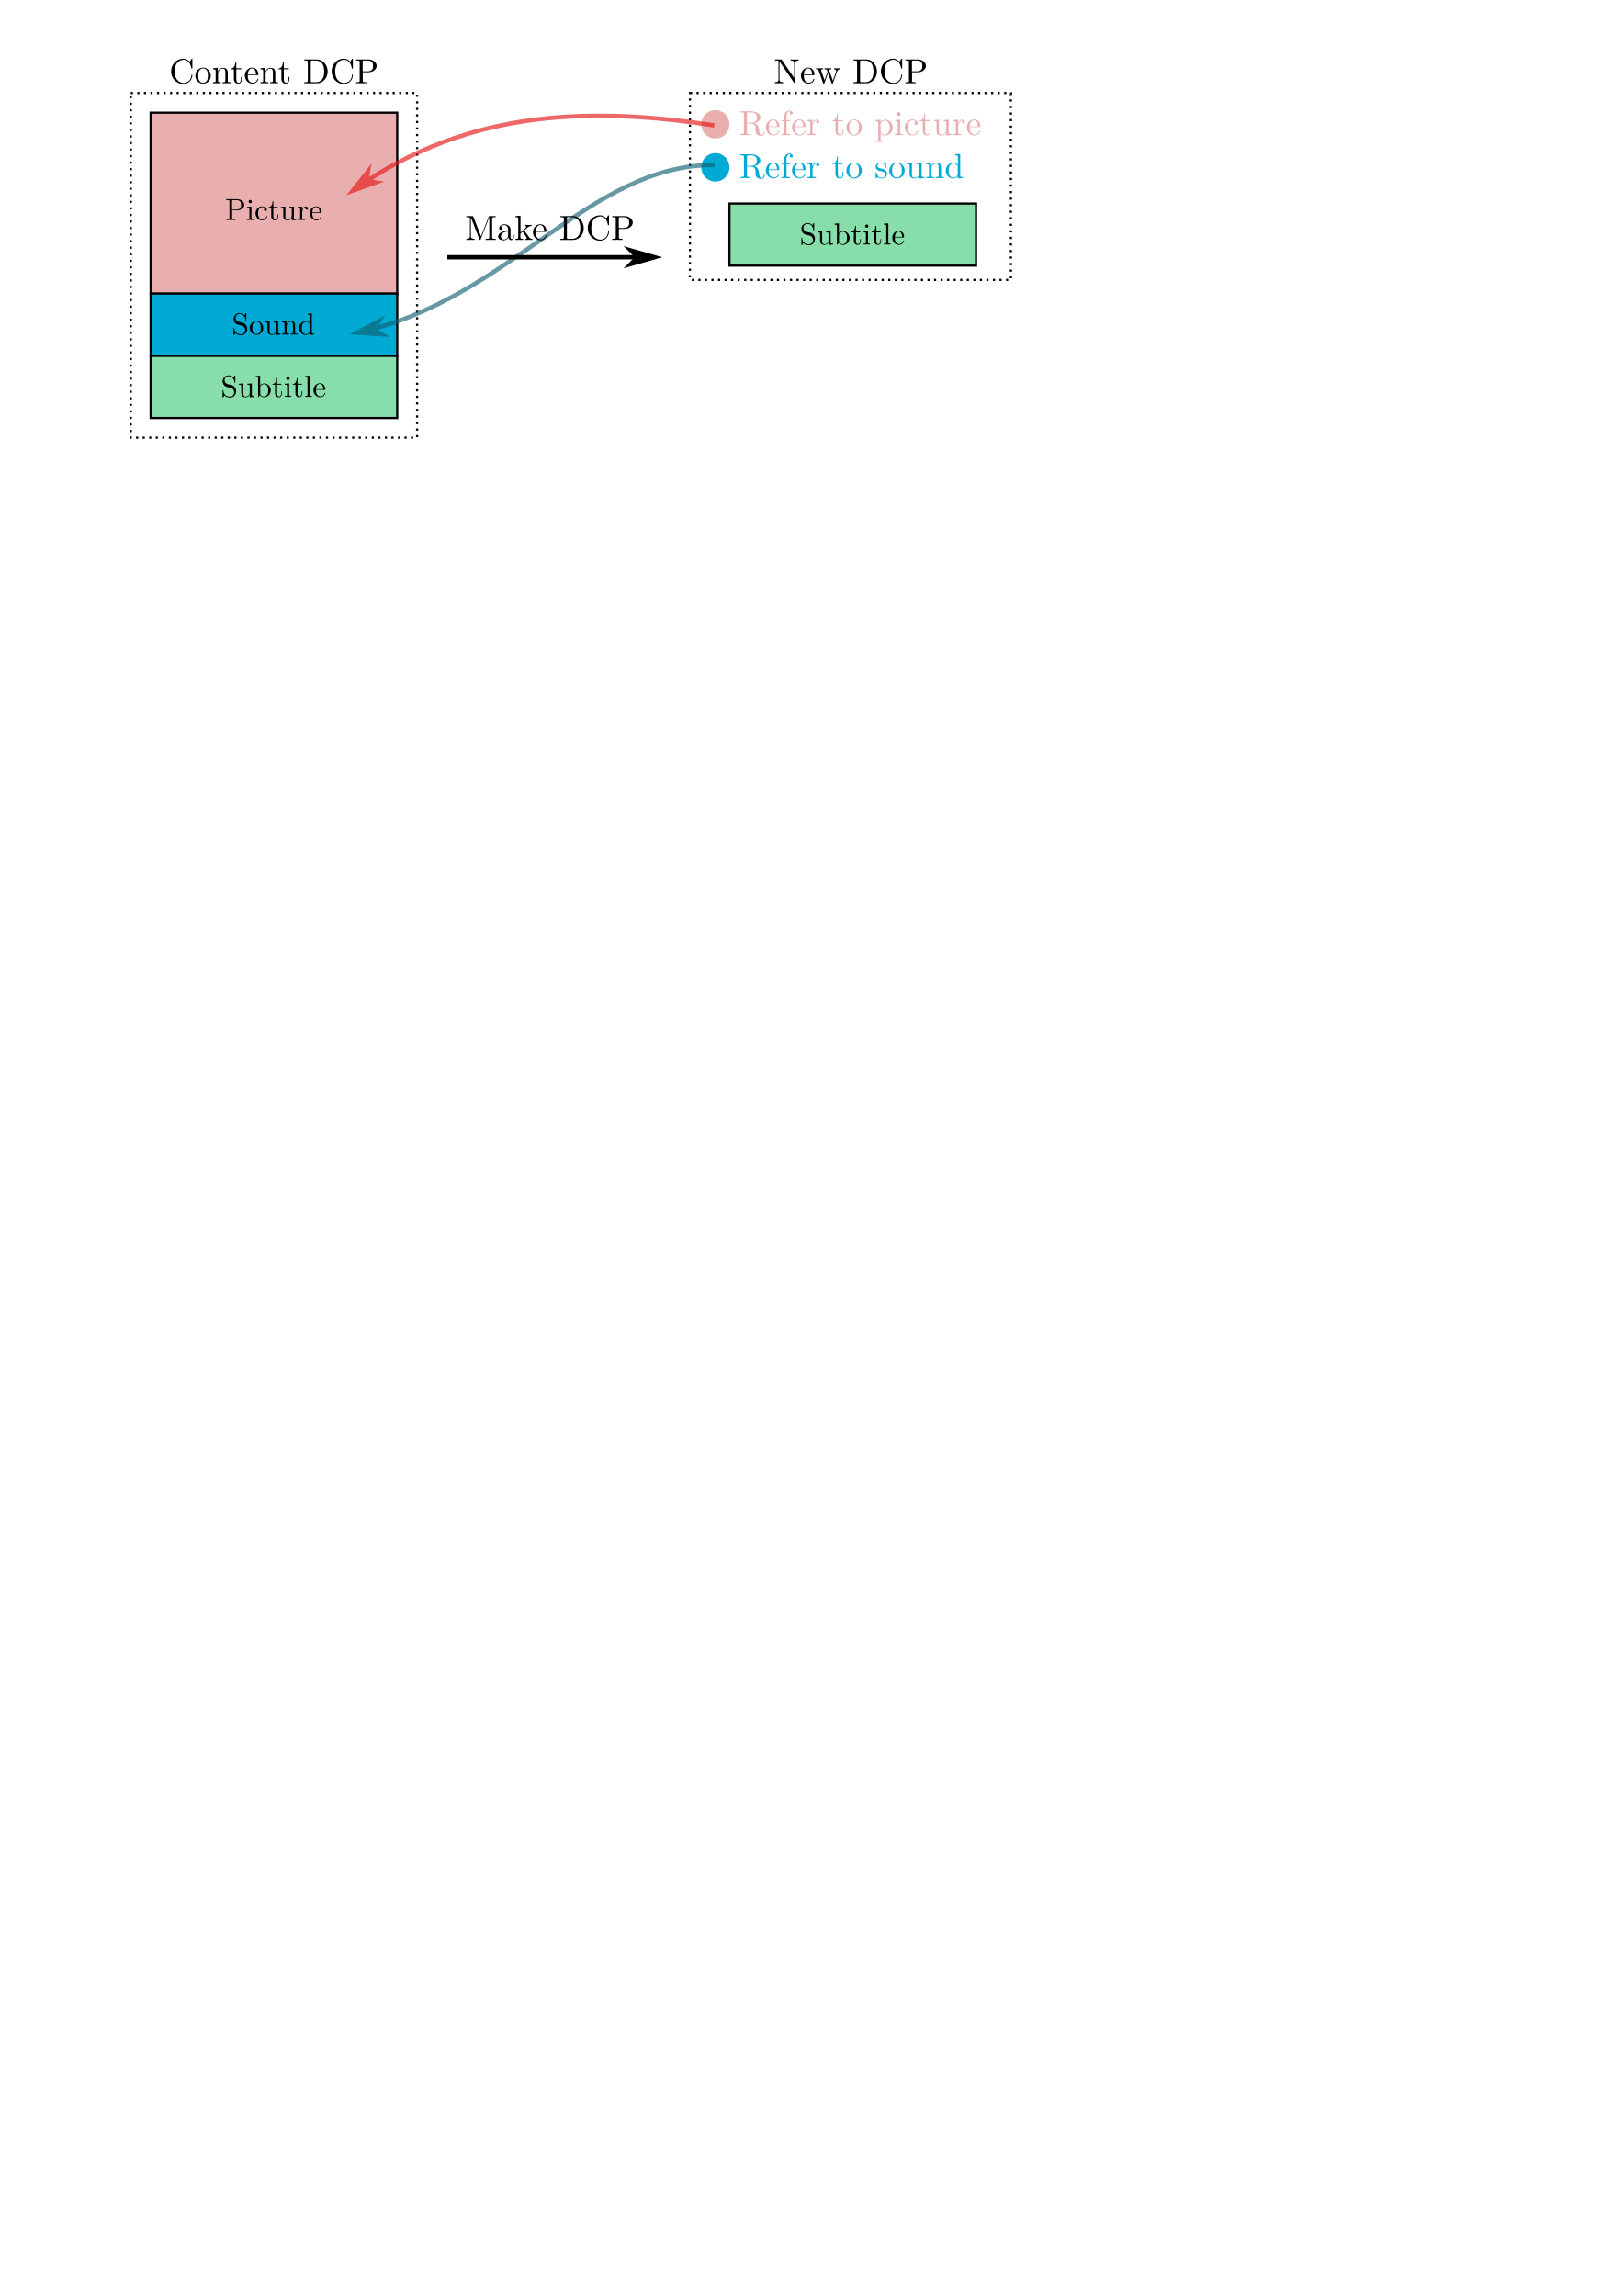
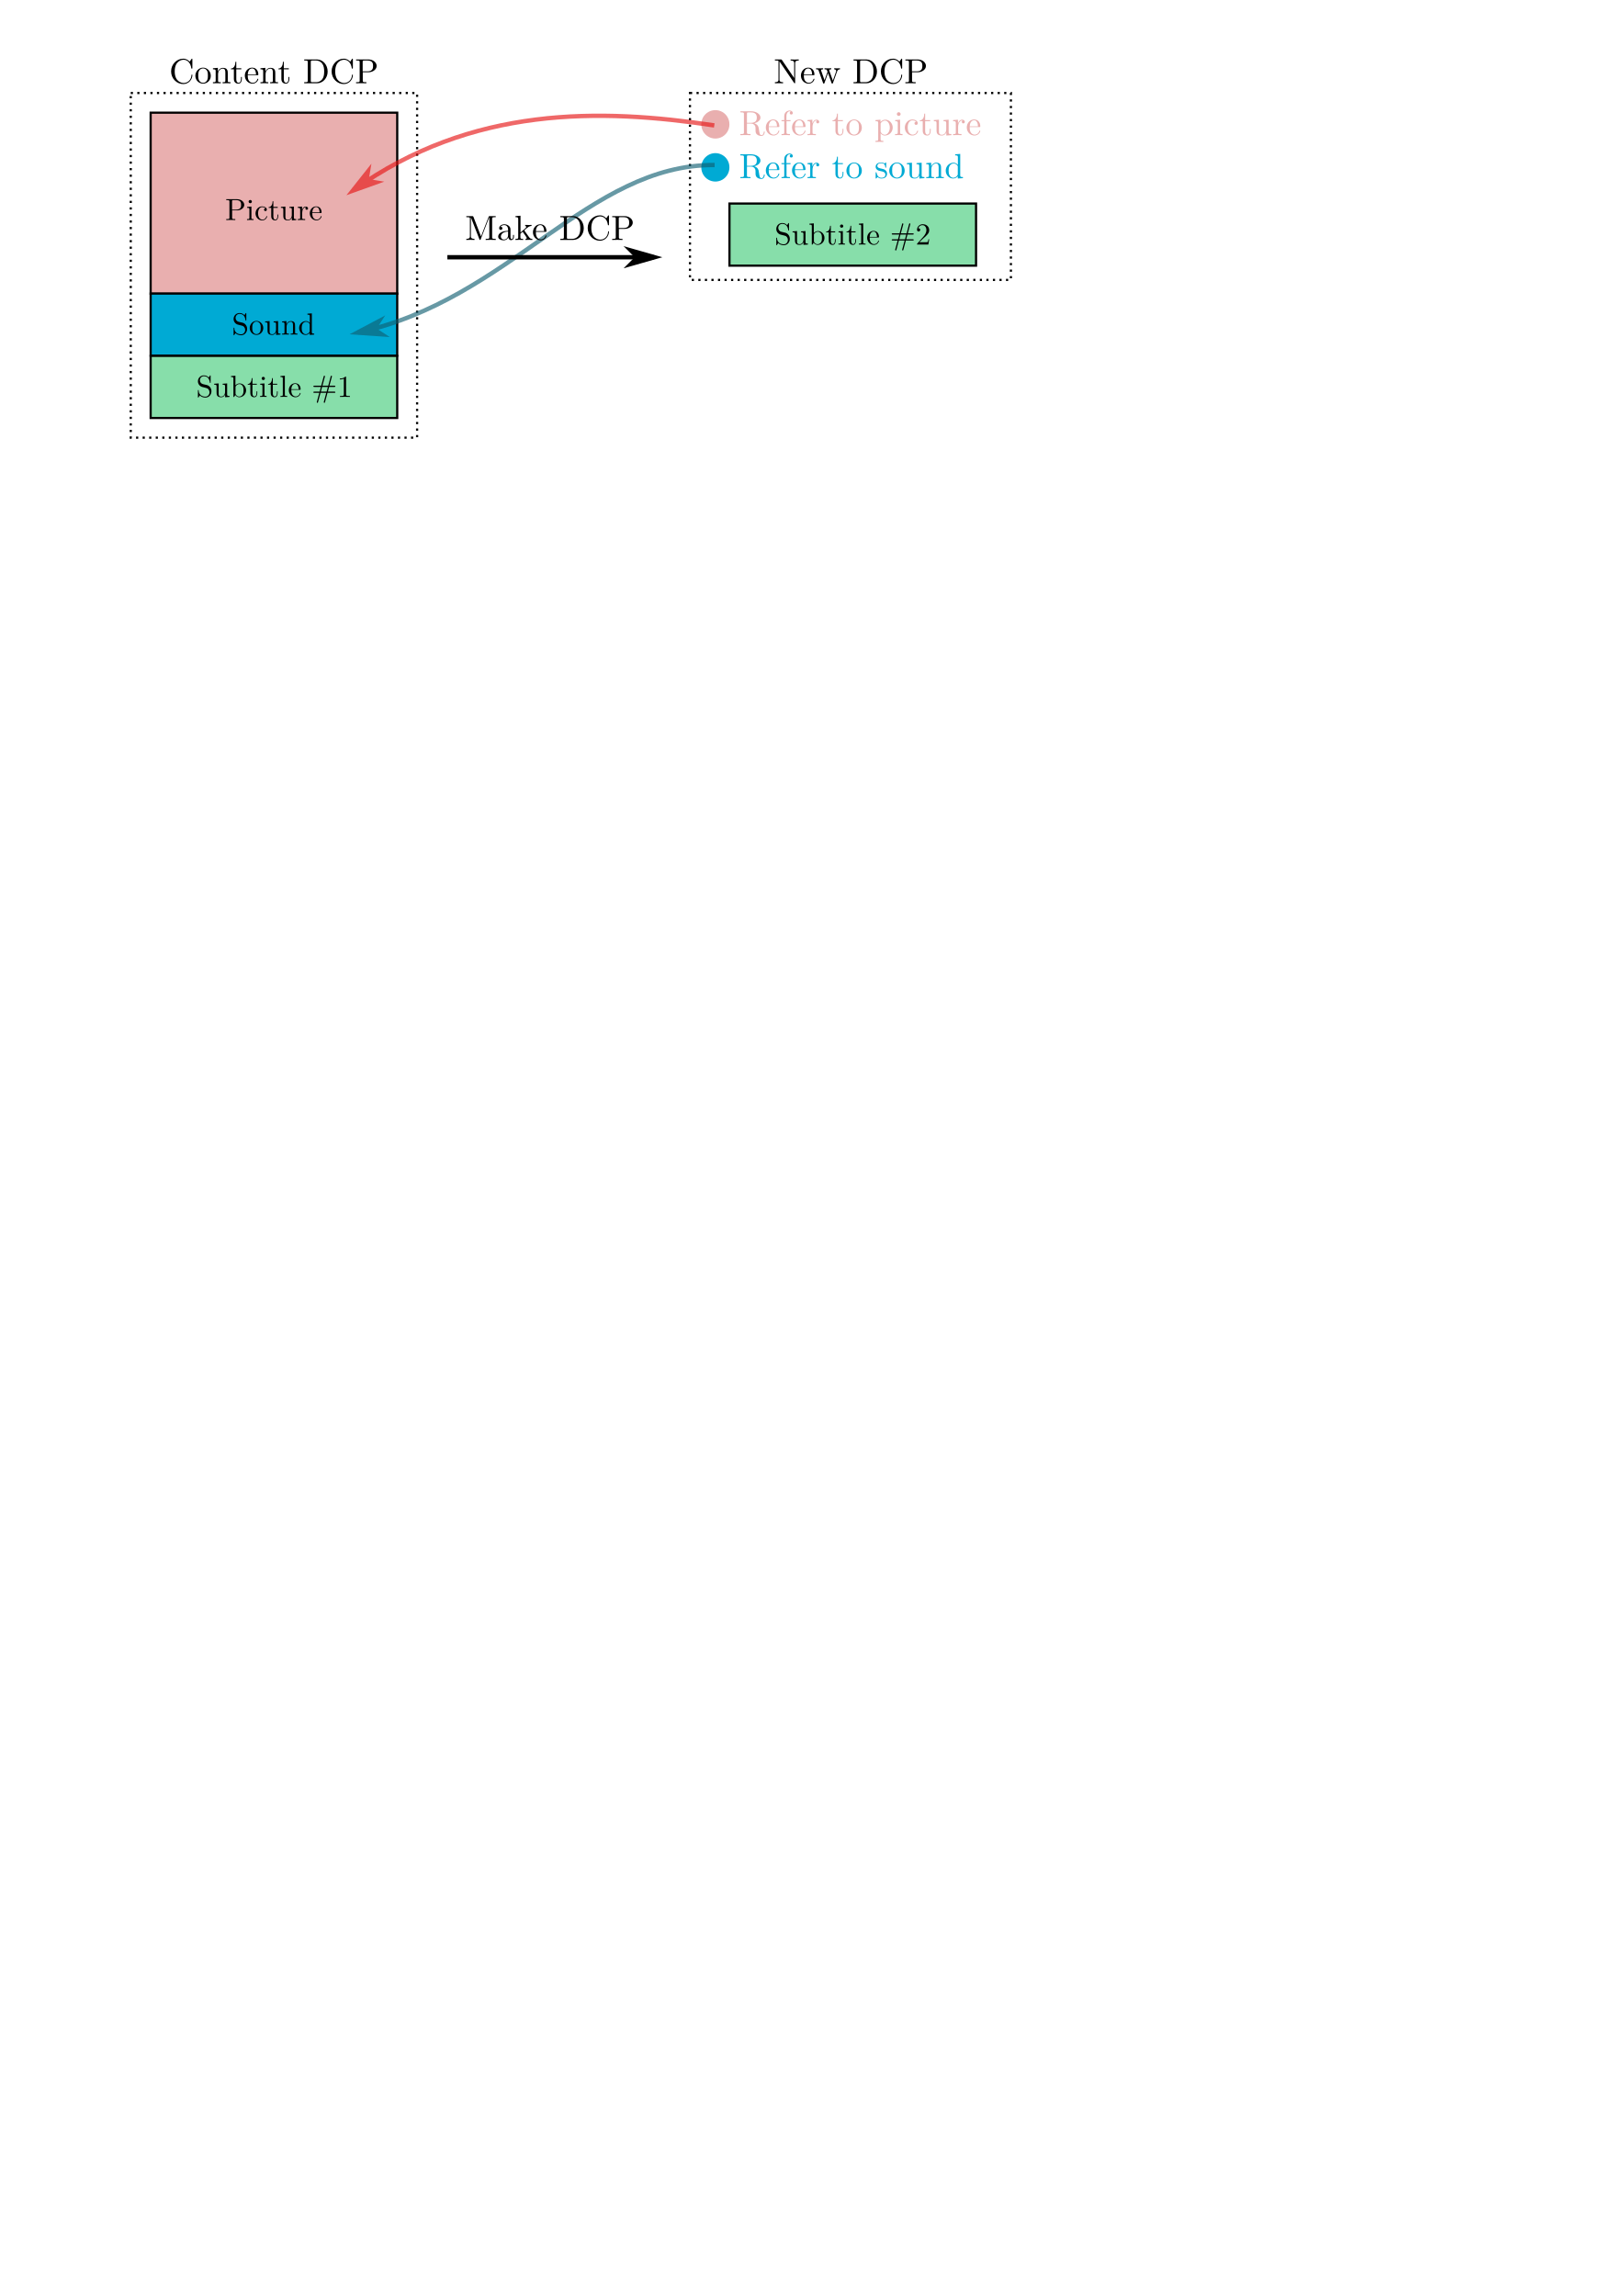
<svg xmlns="http://www.w3.org/2000/svg" xmlns:xlink="http://www.w3.org/1999/xlink" width="744.094" height="1052.362" id="svg2" version="1.1">
  <defs id="defs4">
    <linearGradient id="linearGradient5267">
      <stop style="stop-color:#000000;stop-opacity:1;" offset="0" id="stop5269" />
      <stop style="stop-color:#000000;stop-opacity:0;" offset="1" id="stop5271" />
    </linearGradient>
    <marker orient="auto" refY="0.0" refX="0.0" id="Arrow1Mend" style="overflow:visible;">
      <path id="path3997" d="M 0.0,0.0 L 5.0,-5.0 L -12.5,0.0 L 5.0,5.0 L 0.0,0.0 z " style="fill-rule:evenodd;stroke:#000000;stroke-width:1.0pt;" transform="scale(0.4) rotate(180) translate(10,0)" />
    </marker>
    <linearGradient xlink:href="#linearGradient5267" id="linearGradient5275" x1="339.12" y1="76.396" x2="450.376" y2="76.396" gradientUnits="userSpaceOnUse" />
    <marker orient="auto" refY="0.0" refX="0.0" id="Arrow1Mendd" style="overflow:visible;">
      <path id="path5857" d="M 0.0,0.0 L 5.0,-5.0 L -12.5,0.0 L 5.0,5.0 L 0.0,0.0 z " style="stroke:#e61212;stroke-width:1.0pt;fill:#e61212;fill-rule:evenodd" transform="scale(0.4) rotate(180) translate(10,0)" />
    </marker>
    <marker orient="auto" refY="0" refX="0" id="Arrow1Mendd-8" style="overflow:visible">
      <path id="path5857-5" d="M 0,0 5,-5 -12.5,0 5,5 0,0 z" style="fill:#e61212;fill-rule:evenodd;stroke:#e61212;stroke-width:1pt" transform="matrix(-0.4,0,0,-0.4,-4,0)" />
    </marker>
    <marker orient="auto" refY="0.0" refX="0.0" id="Arrow1MenddJ" style="overflow:visible;">
      <path id="path5969" d="M 0.0,0.0 L 5.0,-5.0 L -12.5,0.0 L 5.0,5.0 L 0.0,0.0 z " style="fill-rule:evenodd;stroke:#0f5e71;stroke-width:1.0pt;fill:#0f5e71" transform="scale(0.4) rotate(180) translate(10,0)" />
    </marker>
  </defs>
  <g id="layer1">
    <rect style="color:#000000;fill:#e9afaf;fill-opacity:1;stroke:#000000;stroke-width:1;stroke-linecap:butt;stroke-linejoin:miter;stroke-miterlimit:4;stroke-opacity:1;stroke-dasharray:none;stroke-dashoffset:0;marker:none;visibility:visible;display:inline;overflow:visible;enable-background:accumulate" id="rect2985" width="113" height="83" x="69.036" y="51.643" />
    <rect style="color:#000000;fill:#00aad4;fill-opacity:1;stroke:#000000;stroke-width:1;stroke-linecap:butt;stroke-linejoin:miter;stroke-miterlimit:4;stroke-opacity:1;stroke-dasharray:none;stroke-dashoffset:0;marker:none;visibility:visible;display:inline;overflow:visible;enable-background:accumulate" id="rect2985-7" width="113" height="28.471" x="69.036" y="134.555" />
    <rect style="color:#000000;fill:#87deaa;fill-opacity:1;stroke:#000000;stroke-width:1;stroke-linecap:butt;stroke-linejoin:miter;stroke-miterlimit:4;stroke-opacity:1;stroke-dasharray:none;stroke-dashoffset:0;marker:none;visibility:visible;display:inline;overflow:visible;enable-background:accumulate" id="rect2985-4" width="113" height="28.471" x="69.036" y="163.114" />
-     <text xml:space="preserve" style="font-size:14px;font-style:normal;font-variant:normal;font-weight:500;font-stretch:normal;line-height:125%;letter-spacing:0px;word-spacing:0px;fill:#000000;fill-opacity:1;stroke:none;font-family:latin modern roman;-inkscape-font-specification:latin modern roman" x="103.204" y="100.859" id="text3784">
-       <tspan id="tspan3786" x="103.204" y="100.859">Picture</tspan>
+     <text xml:space="preserve" style="font-style:normal;font-variant:normal;font-weight:500;font-stretch:normal;line-height:0%;font-family:'latin modern roman';-inkscape-font-specification:'latin modern roman';letter-spacing:0px;word-spacing:0px;fill:#000000;fill-opacity:1;stroke:none" x="103.204" y="100.859" id="text3784">
+       <tspan id="tspan3786" x="103.204" y="100.859" style="font-size:14px;line-height:1.25">Picture</tspan>
    </text>
-     <text xml:space="preserve" style="font-size:14px;font-style:normal;font-variant:normal;font-weight:500;font-stretch:normal;line-height:125%;letter-spacing:0px;word-spacing:0px;fill:#000000;fill-opacity:1;stroke:none;font-family:latin modern roman;-inkscape-font-specification:latin modern roman" x="106.265" y="153.354" id="text3788">
-       <tspan id="tspan3790" x="106.265" y="153.354">Sound</tspan>
+     <text xml:space="preserve" style="font-style:normal;font-variant:normal;font-weight:500;font-stretch:normal;line-height:0%;font-family:'latin modern roman';-inkscape-font-specification:'latin modern roman';letter-spacing:0px;word-spacing:0px;fill:#000000;fill-opacity:1;stroke:none" x="106.265" y="153.354" id="text3788">
+       <tspan id="tspan3790" x="106.265" y="153.354" style="font-size:14px;line-height:1.25">Sound</tspan>
    </text>
-     <text xml:space="preserve" style="font-size:14px;font-style:normal;font-variant:normal;font-weight:500;font-stretch:normal;line-height:125%;letter-spacing:0px;word-spacing:0px;fill:#000000;fill-opacity:1;stroke:none;font-family:latin modern roman;-inkscape-font-specification:latin modern roman" x="101.225" y="181.921" id="text3792">
-       <tspan id="tspan3794" x="101.225" y="181.921">Subtitle</tspan>
+     <text xml:space="preserve" style="font-style:normal;font-variant:normal;font-weight:500;font-stretch:normal;line-height:0%;font-family:'latin modern roman';-inkscape-font-specification:'latin modern roman';letter-spacing:0px;word-spacing:0px;fill:#000000;fill-opacity:1;stroke:none" x="89.918" y="181.921" id="text3792">
+       <tspan id="tspan3794" x="89.918" y="181.921" style="font-size:14px;line-height:1.25">Subtitle #1</tspan>
    </text>
    <rect style="color:#000000;fill:none;stroke:#000000;stroke-width:1;stroke-linecap:butt;stroke-linejoin:miter;stroke-miterlimit:4;stroke-opacity:1;stroke-dasharray:1, 2;stroke-dashoffset:0;marker:none;visibility:visible;display:inline;overflow:visible;enable-background:accumulate" id="rect3807" width="131.231" height="157.972" x="59.92" y="42.628" />
-     <text xml:space="preserve" style="font-size:16px;font-style:normal;font-variant:normal;font-weight:500;font-stretch:normal;line-height:125%;letter-spacing:0px;word-spacing:0px;fill:#000000;fill-opacity:1;stroke:none;font-family:latin modern roman;-inkscape-font-specification:latin modern roman" x="77.518" y="38.171" id="text3821">
-       <tspan id="tspan3823" x="77.518" y="38.171">Content DCP</tspan>
+     <text xml:space="preserve" style="font-style:normal;font-variant:normal;font-weight:500;font-stretch:normal;line-height:0%;font-family:'latin modern roman';-inkscape-font-specification:'latin modern roman';letter-spacing:0px;word-spacing:0px;fill:#000000;fill-opacity:1;stroke:none" x="77.518" y="38.171" id="text3821">
+       <tspan id="tspan3823" x="77.518" y="38.171" style="font-size:16px;line-height:1.25">Content DCP</tspan>
    </text>
    <rect style="color:#000000;fill:#87deaa;fill-opacity:1;stroke:#000000;stroke-width:1;stroke-linecap:butt;stroke-linejoin:miter;stroke-miterlimit:4;stroke-opacity:1;stroke-dasharray:none;stroke-dashoffset:0;marker:none;visibility:visible;display:inline;overflow:visible;enable-background:accumulate" id="rect2985-4-7" width="113" height="28.471" x="334.295" y="93.29" />
-     <text xml:space="preserve" style="font-size:14px;font-style:normal;font-variant:normal;font-weight:500;font-stretch:normal;line-height:125%;letter-spacing:0px;word-spacing:0px;fill:#000000;fill-opacity:1;stroke:none;font-family:latin modern roman;-inkscape-font-specification:latin modern roman" x="366.484" y="112.096" id="text3792-5">
-       <tspan id="tspan3794-2" x="366.484" y="112.096">Subtitle</tspan>
+     <text xml:space="preserve" style="font-style:normal;font-variant:normal;font-weight:500;font-stretch:normal;line-height:0%;font-family:'latin modern roman';-inkscape-font-specification:'latin modern roman';letter-spacing:0px;word-spacing:0px;fill:#000000;fill-opacity:1;stroke:none" x="354.967" y="112.096" id="text3792-5">
+       <tspan id="tspan3794-2" x="354.967" y="112.096" style="font-size:14px;line-height:1.25">Subtitle #2</tspan>
    </text>
    <rect style="color:#000000;fill:none;stroke:#000000;stroke-width:1;stroke-linecap:butt;stroke-linejoin:miter;stroke-miterlimit:4;stroke-opacity:1;stroke-dasharray:1, 2;stroke-dashoffset:0;marker:none;visibility:visible;display:inline;overflow:visible;enable-background:accumulate" id="rect3807-6" width="147.077" height="85.671" x="316.192" y="42.628" />
-     <text xml:space="preserve" style="font-size:16px;font-style:normal;font-variant:normal;font-weight:500;font-stretch:normal;line-height:125%;letter-spacing:0px;word-spacing:0px;fill:#000000;fill-opacity:1;stroke:none;font-family:latin modern roman;-inkscape-font-specification:latin modern roman" x="354.584" y="38.171" id="text3821-6">
-       <tspan id="tspan3823-0" x="354.584" y="38.171">New DCP</tspan>
+     <text xml:space="preserve" style="font-style:normal;font-variant:normal;font-weight:500;font-stretch:normal;line-height:0%;font-family:'latin modern roman';-inkscape-font-specification:'latin modern roman';letter-spacing:0px;word-spacing:0px;fill:#000000;fill-opacity:1;stroke:none" x="354.584" y="38.171" id="text3821-6">
+       <tspan id="tspan3823-0" x="354.584" y="38.171" style="font-size:16px;line-height:1.25">New DCP</tspan>
    </text>
-     <text xml:space="preserve" style="font-size:16px;font-style:normal;font-variant:normal;font-weight:500;font-stretch:normal;line-height:125%;letter-spacing:0px;word-spacing:0px;color:#000000;fill:#e9afaf;fill-opacity:1;fill-rule:nonzero;stroke:none;stroke-width:1;marker:none;visibility:visible;display:inline;overflow:visible;enable-background:accumulate;font-family:latin modern roman;-inkscape-font-specification:latin modern roman" x="338.724" y="61.941" id="text4609">
-       <tspan id="tspan4611" x="338.724" y="61.941">Refer to picture</tspan>
+     <text xml:space="preserve" style="color:#000000;font-style:normal;font-variant:normal;font-weight:500;font-stretch:normal;line-height:0%;font-family:'latin modern roman';-inkscape-font-specification:'latin modern roman';letter-spacing:0px;word-spacing:0px;display:inline;overflow:visible;visibility:visible;fill:#e9afaf;fill-opacity:1;fill-rule:nonzero;stroke:none;stroke-width:1;marker:none;enable-background:accumulate" x="338.724" y="61.941" id="text4609">
+       <tspan id="tspan4611" x="338.724" y="61.941" style="font-size:16px;line-height:1.25">Refer to picture</tspan>
    </text>
    <path style="color:#000000;fill:#e9afaf;fill-opacity:1;fill-rule:nonzero;stroke:none;stroke-width:1;marker:none;visibility:visible;display:inline;overflow:visible;enable-background:accumulate" id="path4675" d="m 237.206,189.21 a 6.438,6.438 0 1 1 -12.875,0 6.438,6.438 0 1 1 12.875,0 z" transform="translate(97.06123,-132.2212)" />
-     <text xml:space="preserve" style="font-size:16px;font-style:normal;font-variant:normal;font-weight:500;font-stretch:normal;line-height:125%;letter-spacing:0px;word-spacing:0px;color:#000000;fill:#00aad4;fill-opacity:1;fill-rule:nonzero;stroke:none;stroke-width:1;marker:none;visibility:visible;display:inline;overflow:visible;enable-background:accumulate;font-family:latin modern roman;-inkscape-font-specification:latin modern roman;stroke-linecap:butt;stroke-linejoin:miter;stroke-miterlimit:4;stroke-opacity:1;stroke-dasharray:none;stroke-dashoffset:0" x="338.724" y="81.652" id="text4609-1">
-       <tspan id="tspan4611-6" x="338.724" y="81.652" style="fill-opacity:1;fill:#00aad4;stroke:none;color:#000000;fill-rule:nonzero;stroke-width:1;stroke-linecap:butt;stroke-linejoin:miter;stroke-miterlimit:4;stroke-opacity:1;stroke-dasharray:none;stroke-dashoffset:0;marker:none;visibility:visible;display:inline;overflow:visible;enable-background:accumulate;-inkscape-font-specification:latin modern roman;font-family:latin modern roman">Refer to sound</tspan>
+     <text xml:space="preserve" style="color:#000000;font-style:normal;font-variant:normal;font-weight:500;font-stretch:normal;line-height:0%;font-family:'latin modern roman';-inkscape-font-specification:'latin modern roman';letter-spacing:0px;word-spacing:0px;display:inline;overflow:visible;visibility:visible;fill:#00aad4;fill-opacity:1;fill-rule:nonzero;stroke:none;stroke-width:1;stroke-linecap:butt;stroke-linejoin:miter;stroke-miterlimit:4;stroke-dasharray:none;stroke-dashoffset:0;stroke-opacity:1;marker:none;enable-background:accumulate" x="338.724" y="81.652" id="text4609-1">
+       <tspan id="tspan4611-6" x="338.724" y="81.652" style="color:#000000;font-size:16px;line-height:1.25;font-family:'latin modern roman';-inkscape-font-specification:'latin modern roman';display:inline;overflow:visible;visibility:visible;fill:#00aad4;fill-opacity:1;fill-rule:nonzero;stroke:none;stroke-width:1;stroke-linecap:butt;stroke-linejoin:miter;stroke-miterlimit:4;stroke-dasharray:none;stroke-dashoffset:0;stroke-opacity:1;marker:none;enable-background:accumulate">Refer to sound</tspan>
    </text>
    <path style="color:#000000;fill:#00aad4;fill-opacity:1;fill-rule:nonzero;stroke:none;stroke-width:1;marker:none;visibility:visible;display:inline;overflow:visible;enable-background:accumulate;stroke-linecap:butt;stroke-linejoin:miter;stroke-miterlimit:4;stroke-opacity:1;stroke-dasharray:none;stroke-dashoffset:0" id="path4675-5" d="m 237.206,189.21 a 6.438,6.438 0 1 1 -12.875,0 6.438,6.438 0 1 1 12.875,0 z" transform="translate(97.06123,-112.5107)" />
    <path style="opacity:0.636;fill:none;stroke:#e61212;stroke-width:2;stroke-linecap:butt;stroke-linejoin:miter;stroke-miterlimit:4;stroke-opacity:1;stroke-dasharray:none;marker-start:none;marker-mid:none;marker-end:url(#Arrow1Mendd)" d="M 327.334,57.485 C 275.44,49.689 216.182,48.278 161.934,87.197" id="path5300" />
    <path style="opacity:0.636;fill:none;stroke:#0f5e71;stroke-width:2;stroke-linecap:butt;stroke-linejoin:miter;stroke-miterlimit:4;stroke-opacity:1;stroke-dasharray:none;marker-start:none;marker-mid:none;marker-end:url(#Arrow1MenddJ)" d="M 327.491,75.634 C 269.654,75.266 233.176,137.738 164.071,152.391" id="path5300-9" />
    <path style="fill:none;stroke:#000000;stroke-width:2;stroke-linecap:butt;stroke-linejoin:miter;stroke-opacity:1;stroke-miterlimit:4;stroke-dasharray:none;marker-end:url(#Arrow1Mend)" d="m 205.017,117.9 c 2.971,0 94.585,0 94.585,0" id="path3982" />
-     <text xml:space="preserve" style="font-size:16px;font-style:normal;font-variant:normal;font-weight:500;font-stretch:normal;line-height:125%;letter-spacing:0px;word-spacing:0px;fill:#000000;fill-opacity:1;stroke:none;font-family:latin modern roman;-inkscape-font-specification:latin modern roman" x="213.11" y="109.977" id="text4428">
-       <tspan id="tspan4430" x="213.11" y="109.977">Make DCP</tspan>
+     <text xml:space="preserve" style="font-style:normal;font-variant:normal;font-weight:500;font-stretch:normal;line-height:0%;font-family:'latin modern roman';-inkscape-font-specification:'latin modern roman';letter-spacing:0px;word-spacing:0px;fill:#000000;fill-opacity:1;stroke:none" x="213.11" y="109.977" id="text4428">
+       <tspan id="tspan4430" x="213.11" y="109.977" style="font-size:16px;line-height:1.25">Make DCP</tspan>
    </text>
  </g>
</svg>
